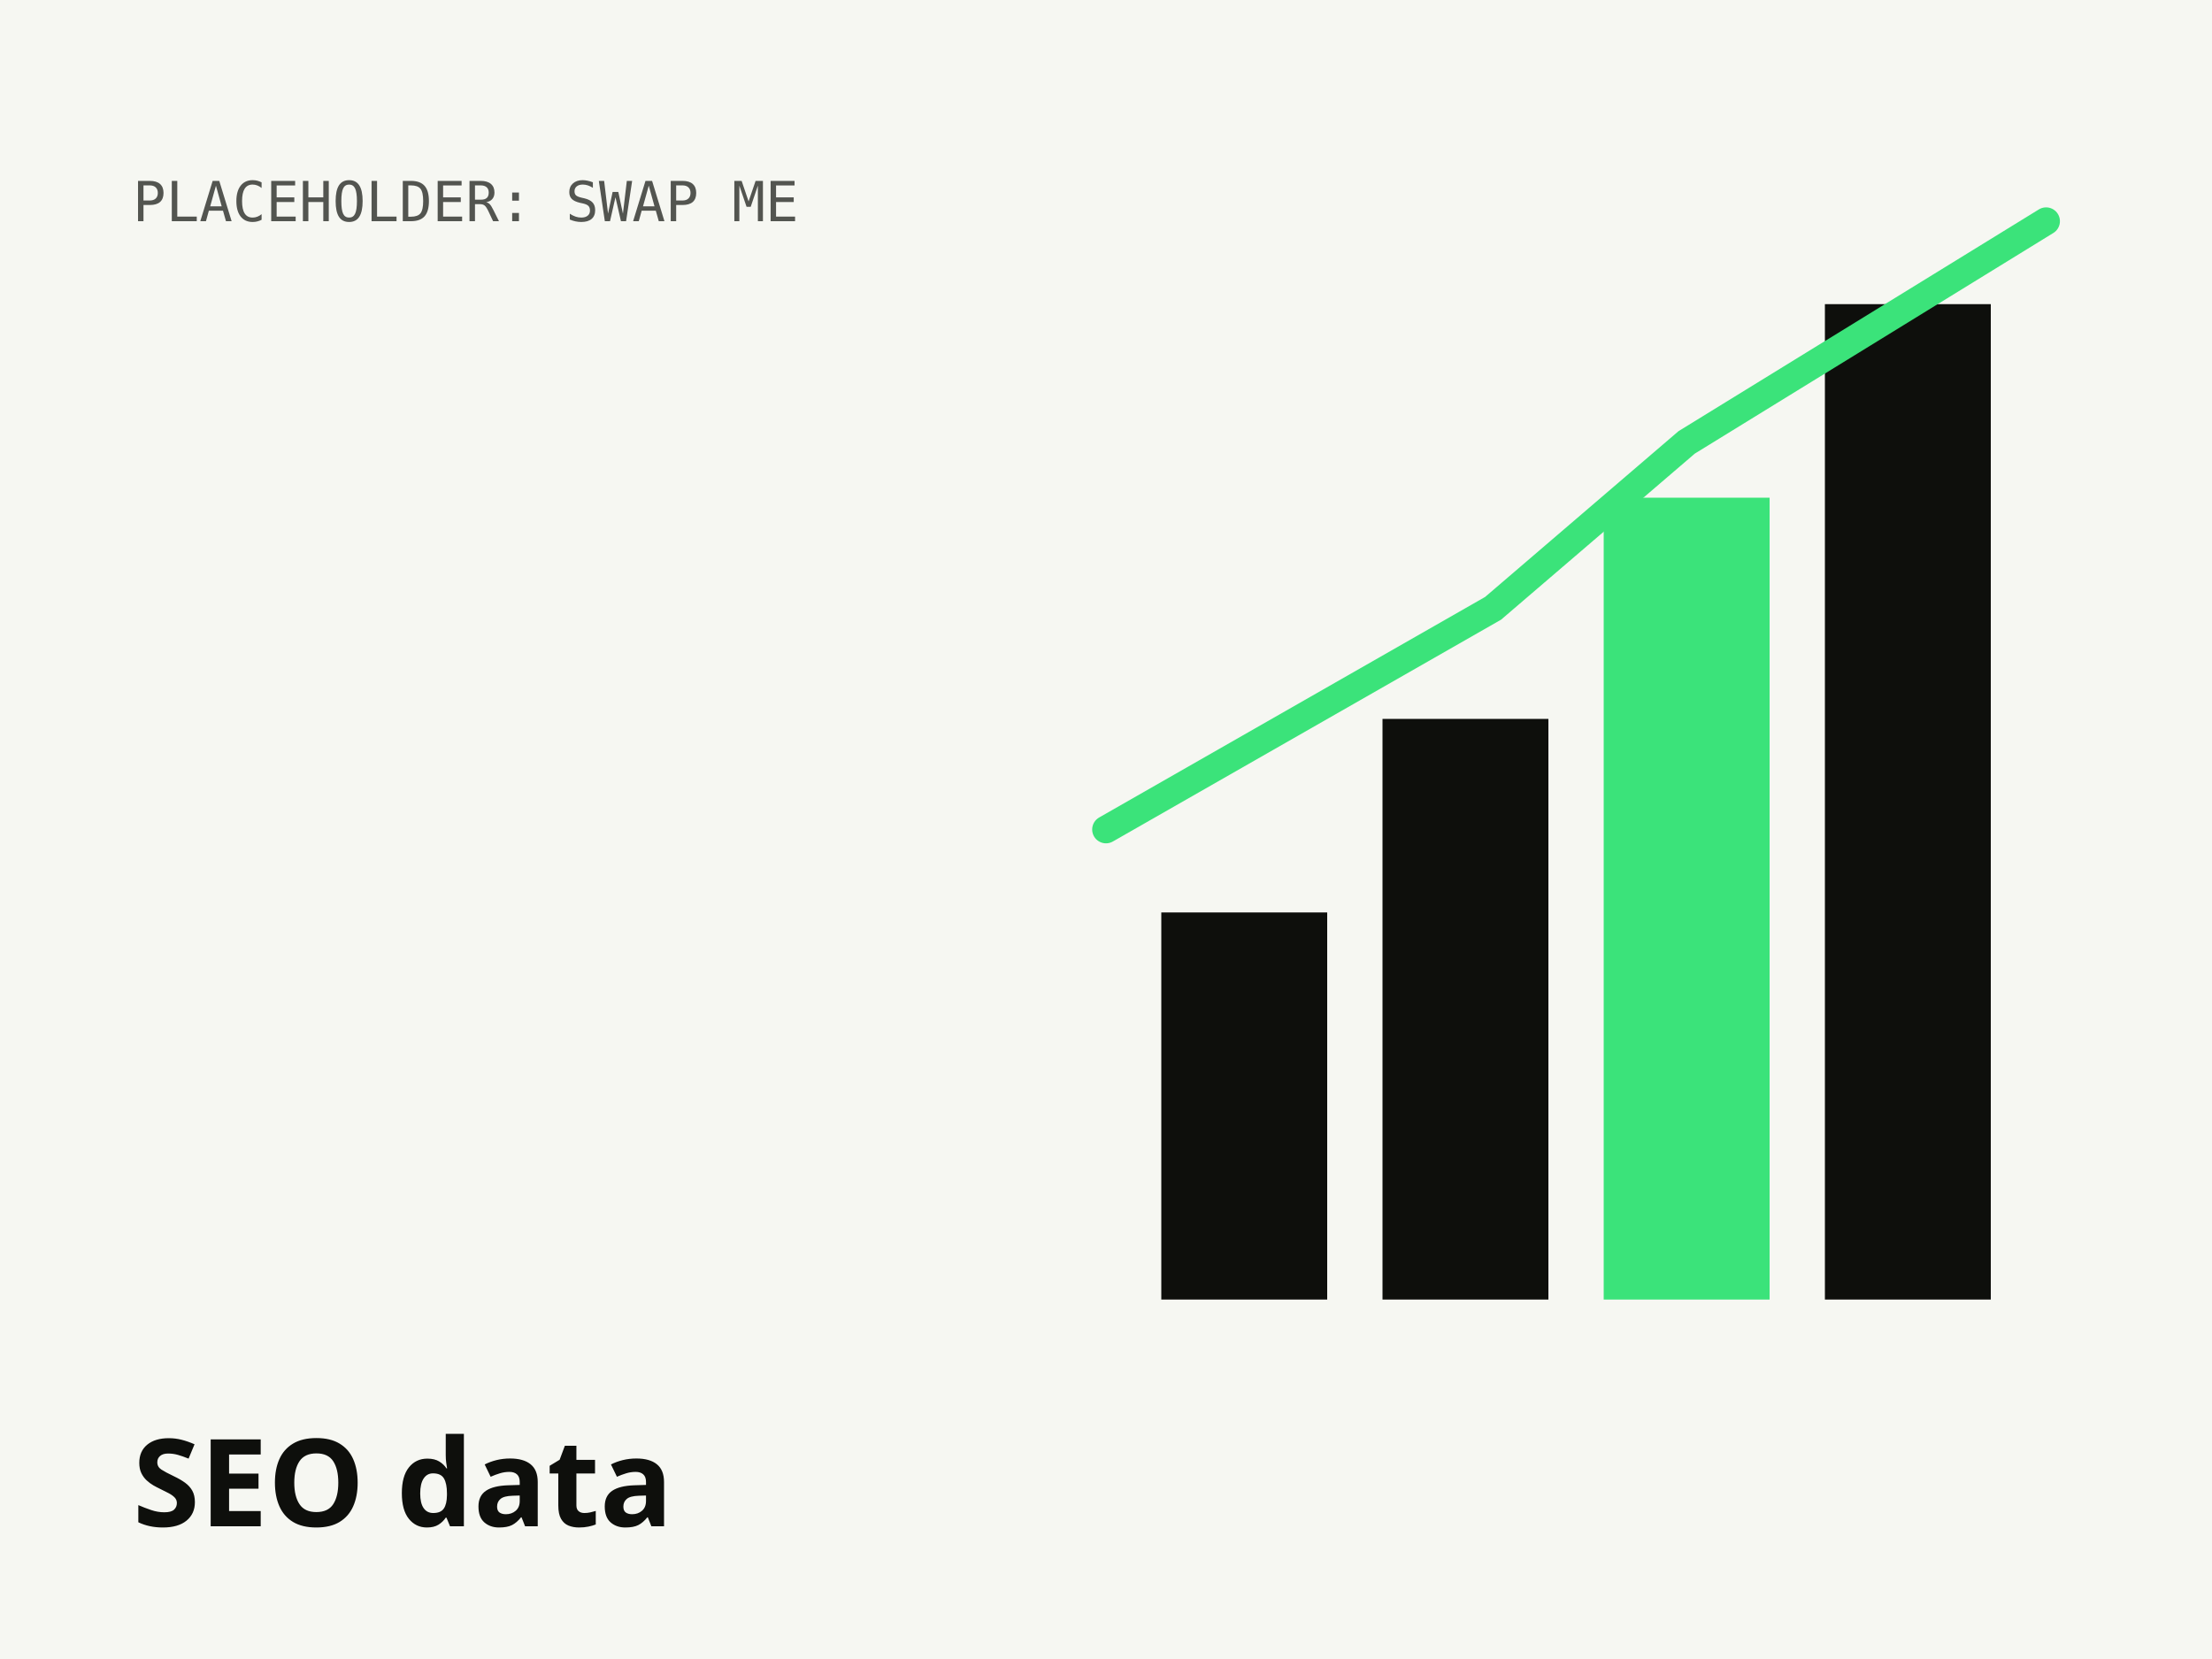
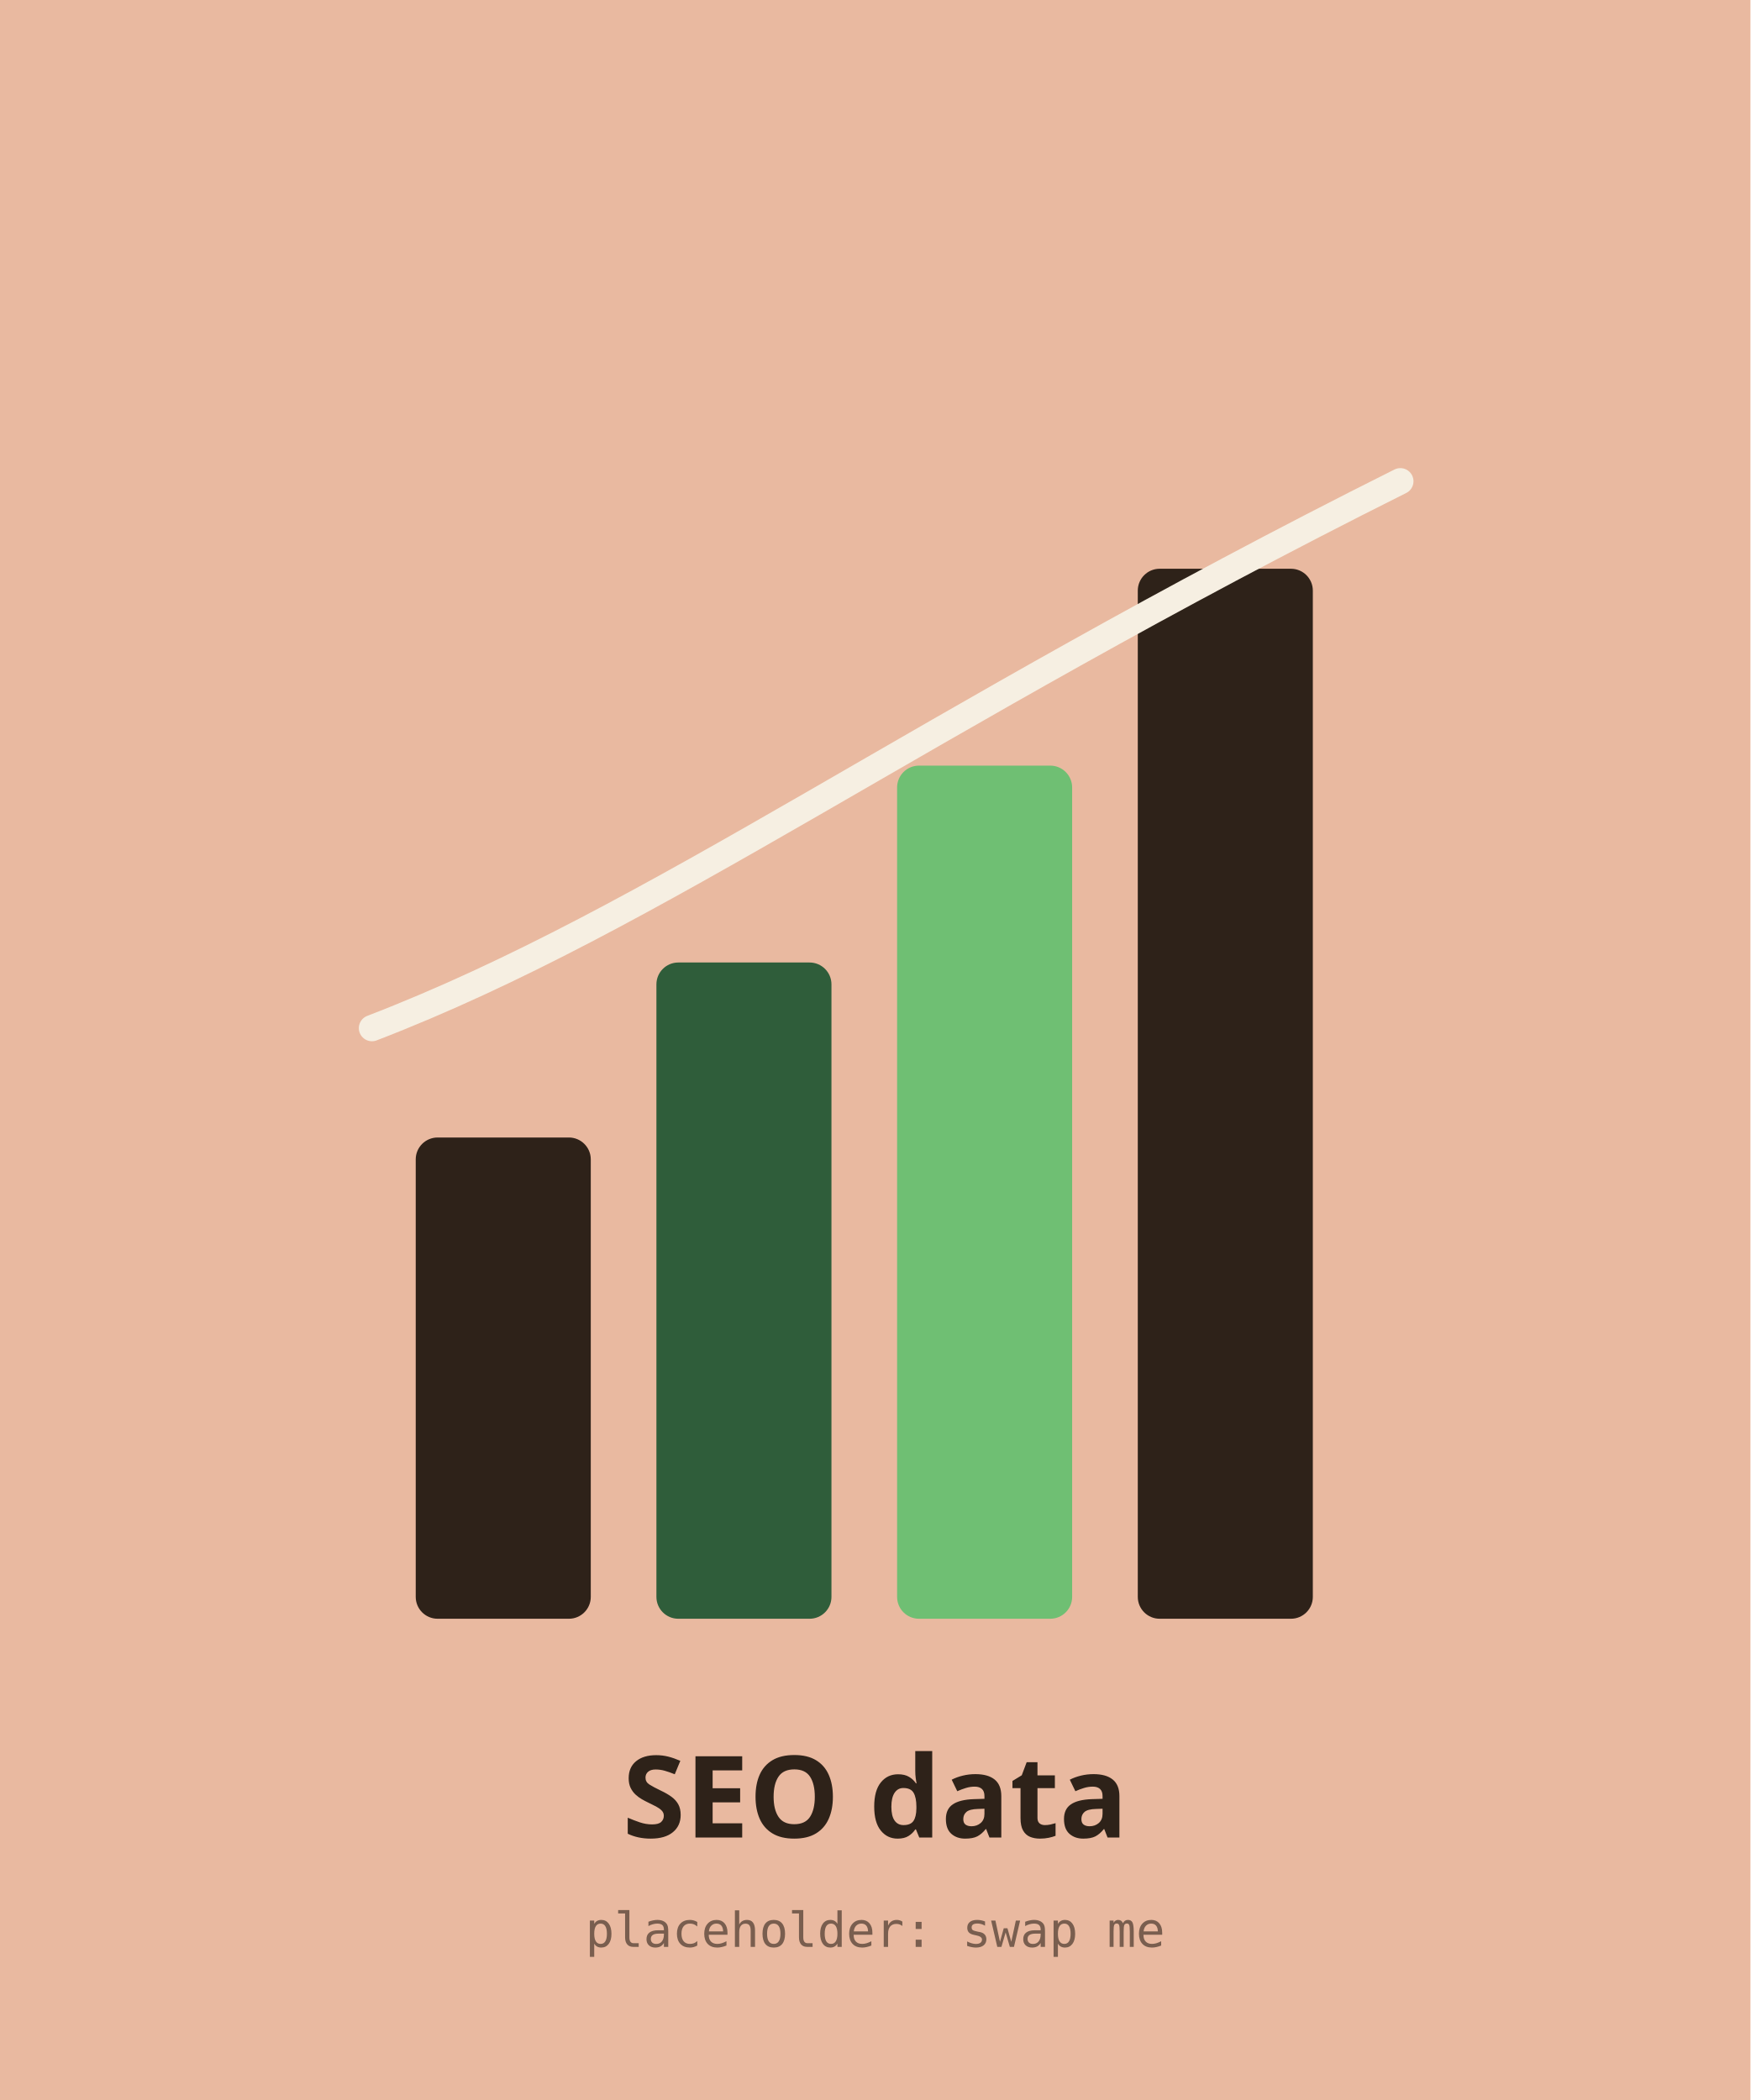
- <svg xmlns="http://www.w3.org/2000/svg" viewBox="0 0 800 600">
-   <rect width="800" height="600" fill="#F6F7F2" />
-   <rect x="420" y="330" width="60" height="140" fill="#0E0F0C" />
-   <rect x="500" y="260" width="60" height="210" fill="#0E0F0C" />
-   <rect x="580" y="180" width="60" height="290" fill="#3BE37A" />
-   <rect x="660" y="110" width="60" height="360" fill="#0E0F0C" />
-   <path d="M400 300 L540 220 L610 160 L740 80" stroke="#3BE37A" stroke-width="10" fill="none" stroke-linecap="round" />
-   <text x="48" y="552" font-family="system-ui, sans-serif" font-size="44" font-weight="800" fill="#0E0F0C">SEO data</text>
-   <text x="48" y="80" font-family="ui-monospace, monospace" font-size="20" fill="#0E0F0C" opacity="0.7">PLACEHOLDER: SWAP ME</text>
+ <svg xmlns="http://www.w3.org/2000/svg" viewBox="0 0 800 960">
+   <rect width="800" height="960" fill="#E9B9A0" />
+   <rect x="190" y="520" width="80" height="220" rx="10" fill="#2E2219" />
+   <rect x="300" y="440" width="80" height="300" rx="10" fill="#2F5D3A" />
+   <rect x="410" y="350" width="80" height="390" rx="10" fill="#6FBF73" />
+   <rect x="520" y="260" width="80" height="480" rx="10" fill="#2E2219" />
+   <path d="M170 470 C300 420 420 330 640 220" stroke="#F6EFE2" stroke-width="12" fill="none" stroke-linecap="round" />
+   <text x="400" y="840" text-anchor="middle" font-family="system-ui, sans-serif" font-size="52" font-weight="800" fill="#2E2219">SEO data</text>
+   <text x="400" y="890" text-anchor="middle" font-family="ui-monospace, monospace" font-size="22" fill="#2E2219" opacity="0.6">placeholder: swap me</text>
</svg>
